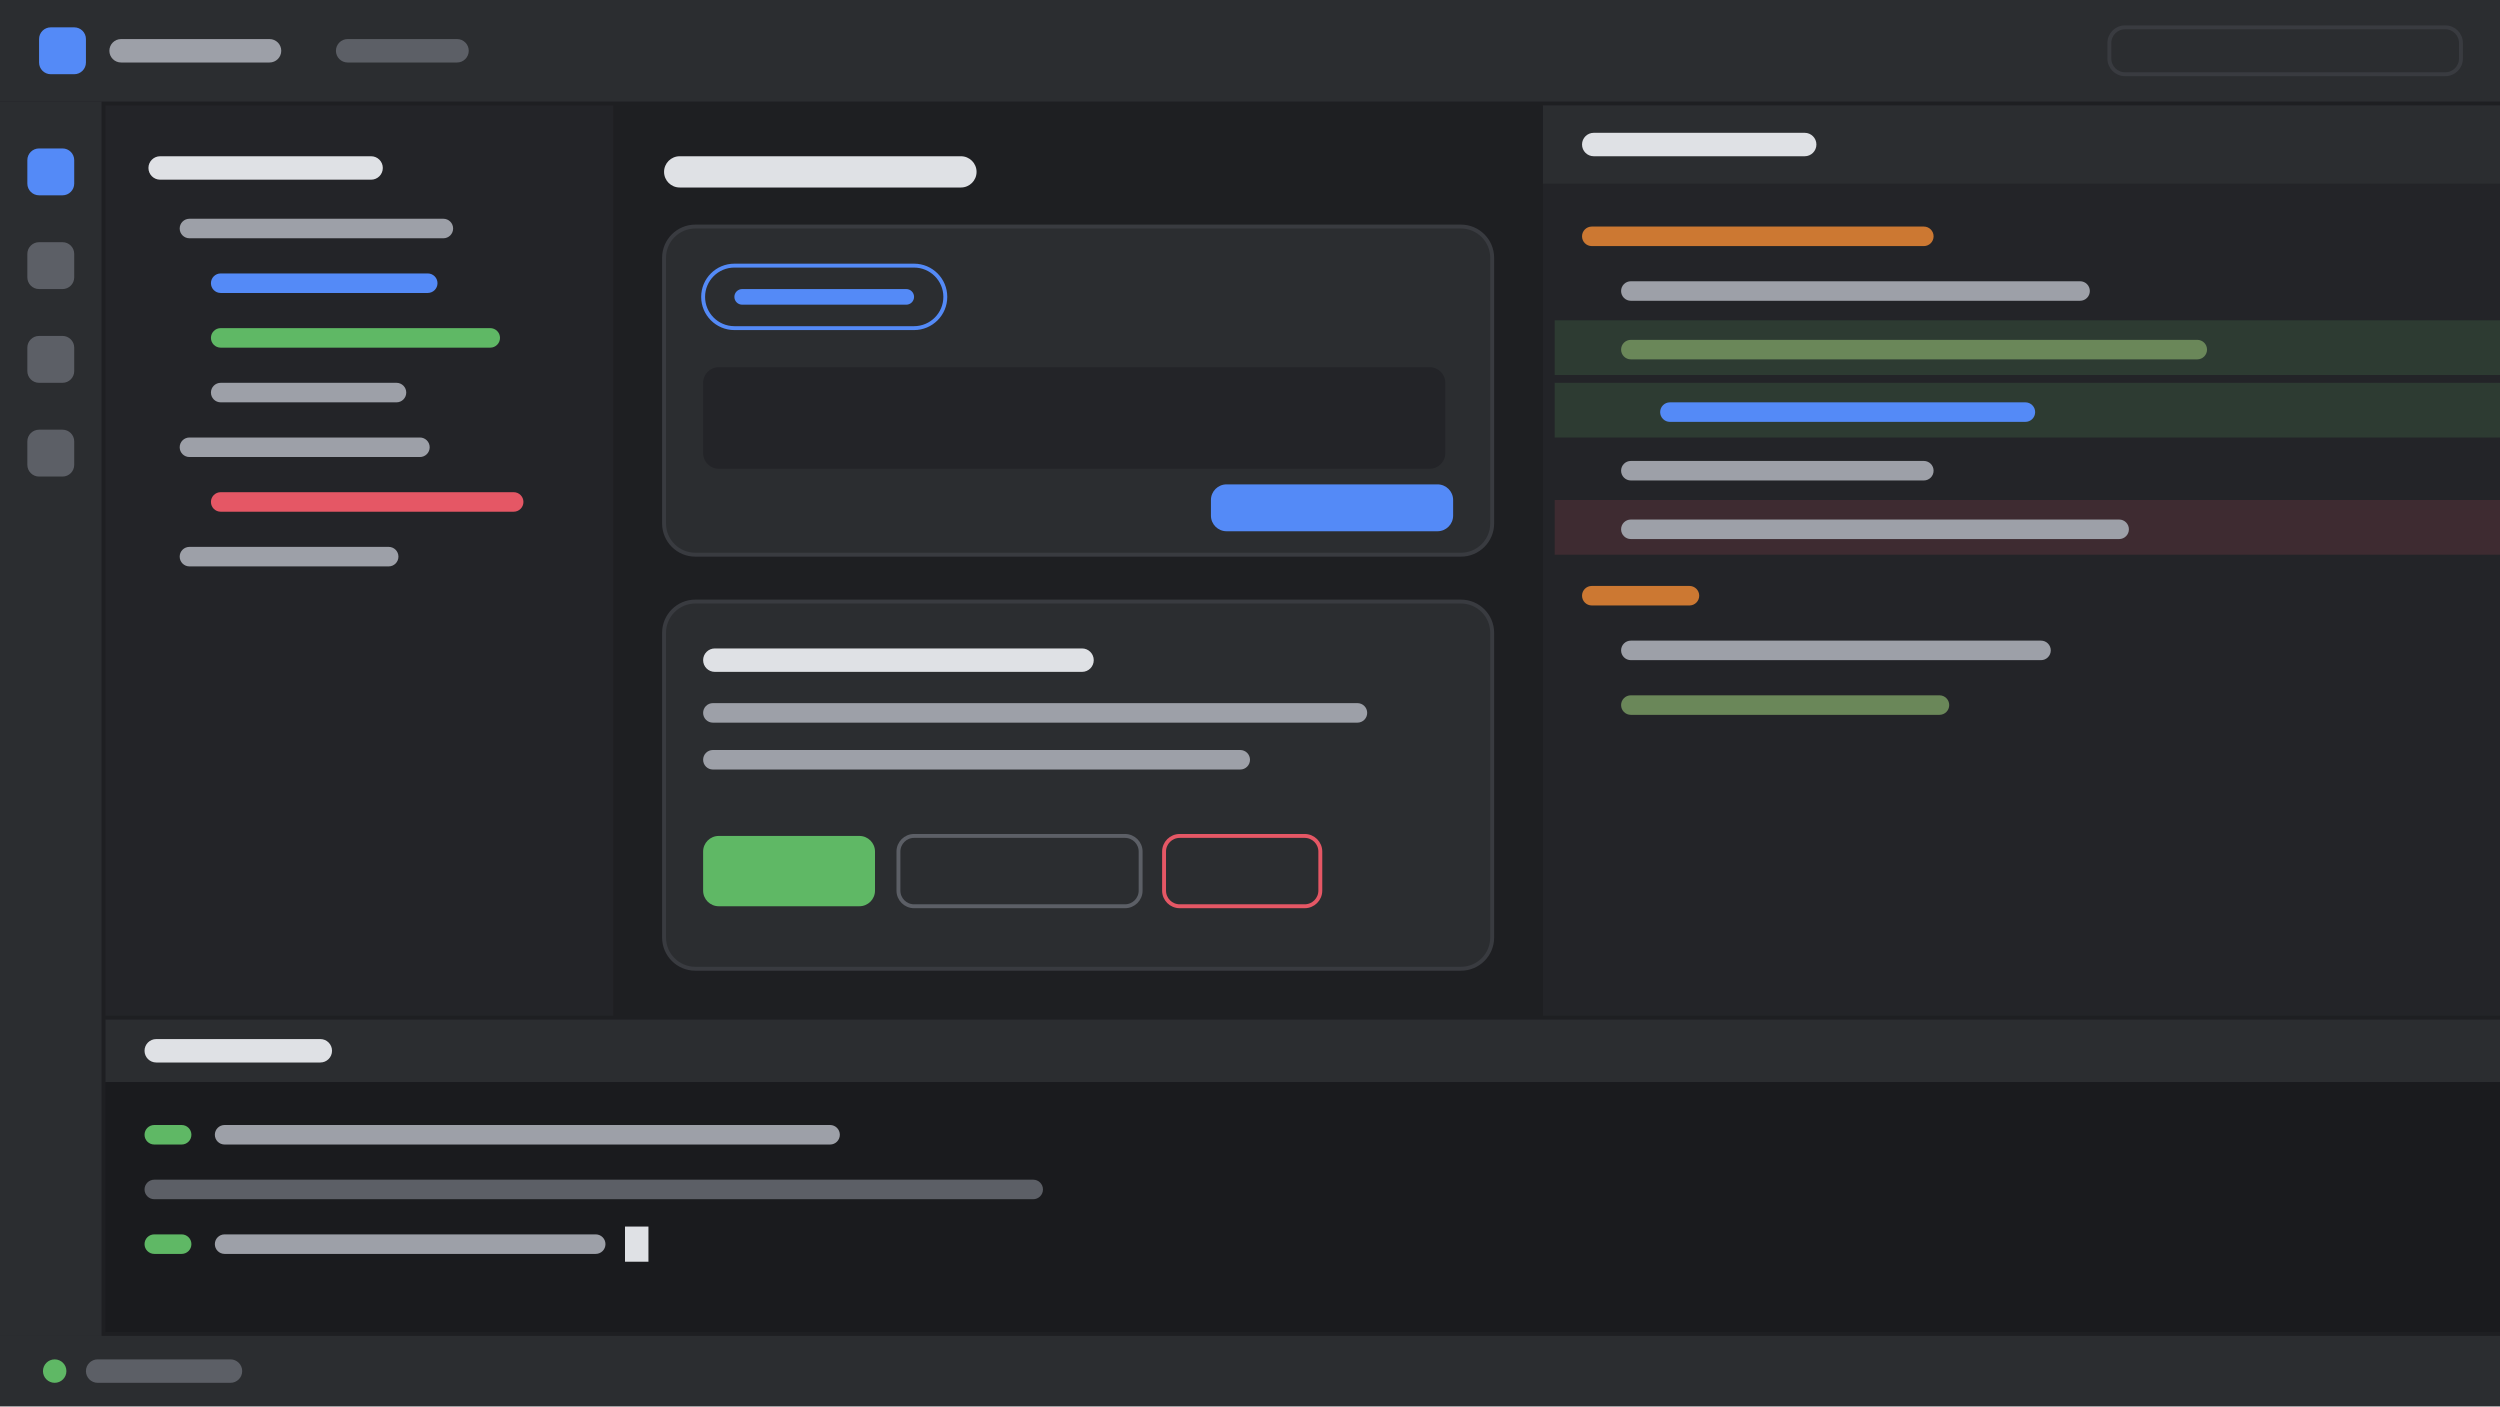
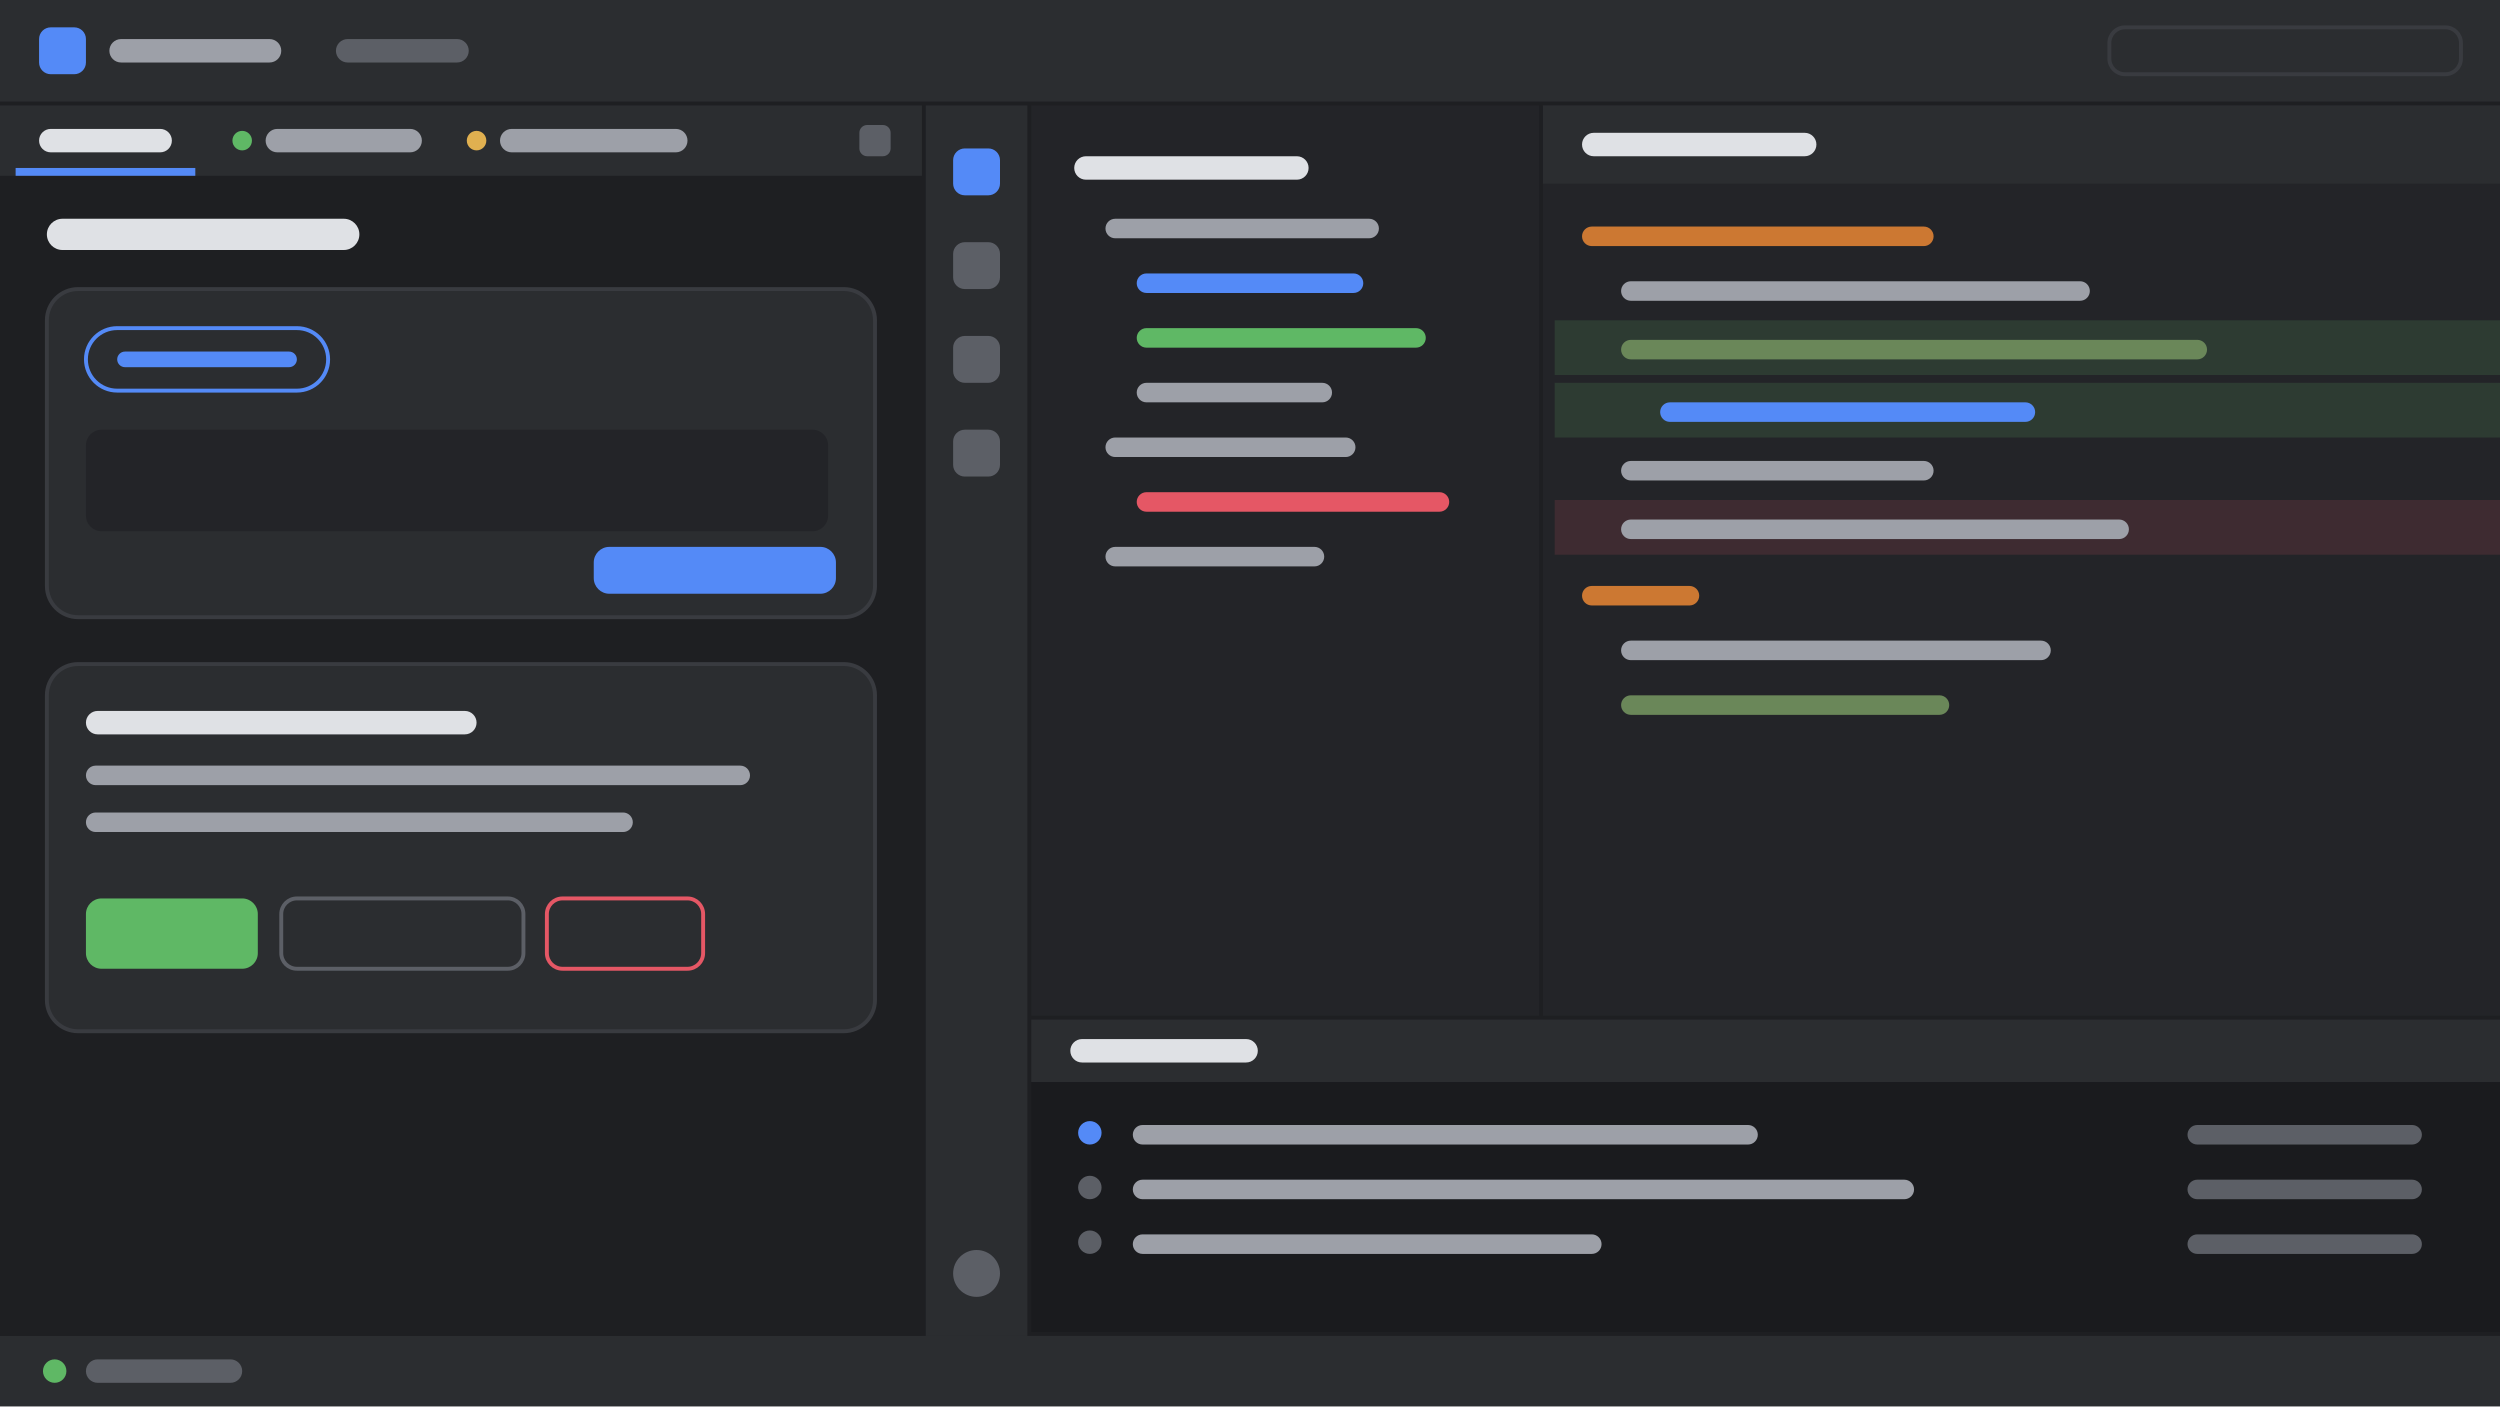
- <svg xmlns="http://www.w3.org/2000/svg" viewBox="0 0 640 360" width="640" height="360" role="img" aria-label="Workbench's layout: tool windows, an agent session, the editor and a terminal">
+ <svg xmlns="http://www.w3.org/2000/svg" viewBox="0 0 640 360" width="640" height="360" role="img" aria-label="Workbench's layout: the agents column, the tool windows, the editor and the git log">
  <rect width="640" height="360" fill="#1e1f22" />
  <rect width="640" height="26" fill="#2b2d30" />
  <rect x="10" y="7" width="12" height="12" rx="3" fill="#548af7" />
  <rect x="28" y="10" width="44" height="6" rx="3" fill="#9da0a8" />
  <rect x="86" y="10" width="34" height="6" rx="3" fill="#5c5f66" />
  <rect x="540" y="7" width="90" height="12" rx="4" fill="none" stroke="#393b40" />
  <rect y="342" width="640" height="18" fill="#2b2d30" />
  <circle cx="14" cy="351" r="3" fill="#5fb865" />
  <rect x="22" y="348" width="40" height="6" rx="3" fill="#5c5f66" />
-   <rect y="26" width="26" height="316" fill="#2b2d30" />
-   <rect x="7" y="38" width="12" height="12" rx="3" fill="#548af7" />
-   <rect x="7" y="62" width="12" height="12" rx="3" fill="#5c5f66" />
-   <rect x="7" y="86" width="12" height="12" rx="3" fill="#5c5f66" />
-   <rect x="7" y="110" width="12" height="12" rx="3" fill="#5c5f66" />
-   <rect x="27" y="27" width="130" height="233" fill="#232428" />
-   <rect x="38" y="40" width="60" height="6" rx="3" fill="#dfe1e5" />
-   <rect x="46" y="56" width="70" height="5" rx="2.5" fill="#9da0a8" />
-   <rect x="54" y="70" width="58" height="5" rx="2.5" fill="#548af7" />
-   <rect x="54" y="84" width="74" height="5" rx="2.5" fill="#5fb865" />
-   <rect x="54" y="98" width="50" height="5" rx="2.5" fill="#9da0a8" />
-   <rect x="46" y="112" width="64" height="5" rx="2.5" fill="#9da0a8" />
-   <rect x="54" y="126" width="80" height="5" rx="2.5" fill="#e55765" />
-   <rect x="46" y="140" width="56" height="5" rx="2.5" fill="#9da0a8" />
-   <rect x="158" y="27" width="236" height="233" fill="#1e1f22" />
-   <rect x="170" y="40" width="80" height="8" rx="4" fill="#dfe1e5" />
-   <rect x="170" y="58" width="212" height="84" rx="8" fill="#2b2d30" stroke="#393b40" />
-   <rect x="180" y="68" width="62" height="16" rx="8" fill="none" stroke="#548af7" />
-   <rect x="188" y="74" width="46" height="4" rx="2" fill="#548af7" />
-   <rect x="180" y="94" width="190" height="26" rx="4" fill="#232428" />
-   <rect x="310" y="124" width="62" height="12" rx="4" fill="#548af7" />
-   <rect x="170" y="154" width="212" height="94" rx="8" fill="#2b2d30" stroke="#393b40" />
-   <rect x="180" y="166" width="100" height="6" rx="3" fill="#dfe1e5" />
-   <rect x="180" y="180" width="170" height="5" rx="2.5" fill="#9da0a8" />
-   <rect x="180" y="192" width="140" height="5" rx="2.5" fill="#9da0a8" />
-   <rect x="180" y="214" width="44" height="18" rx="4" fill="#5fb865" />
-   <rect x="230" y="214" width="62" height="18" rx="4" fill="none" stroke="#5c5f66" />
-   <rect x="298" y="214" width="40" height="18" rx="4" fill="none" stroke="#e55765" />
+   <rect y="27" width="236" height="315" fill="#1e1f22" />
+   <rect y="27" width="236" height="18" fill="#2b2d30" />
+   <rect x="10" y="33" width="34" height="6" rx="3" fill="#dfe1e5" />
+   <rect x="4" y="43" width="46" height="2" fill="#548af7" />
+   <circle cx="62" cy="36" r="2.5" fill="#5fb865" />
+   <rect x="68" y="33" width="40" height="6" rx="3" fill="#9da0a8" />
+   <circle cx="122" cy="36" r="2.5" fill="#e0b050" />
+   <rect x="128" y="33" width="48" height="6" rx="3" fill="#9da0a8" />
+   <rect x="220" y="32" width="8" height="8" rx="2" fill="#5c5f66" />
+   <rect x="12" y="56" width="80" height="8" rx="4" fill="#dfe1e5" />
+   <rect x="12" y="74" width="212" height="84" rx="8" fill="#2b2d30" stroke="#393b40" />
+   <rect x="22" y="84" width="62" height="16" rx="8" fill="none" stroke="#548af7" />
+   <rect x="30" y="90" width="46" height="4" rx="2" fill="#548af7" />
+   <rect x="22" y="110" width="190" height="26" rx="4" fill="#232428" />
+   <rect x="152" y="140" width="62" height="12" rx="4" fill="#548af7" />
+   <rect x="12" y="170" width="212" height="94" rx="8" fill="#2b2d30" stroke="#393b40" />
+   <rect x="22" y="182" width="100" height="6" rx="3" fill="#dfe1e5" />
+   <rect x="22" y="196" width="170" height="5" rx="2.5" fill="#9da0a8" />
+   <rect x="22" y="208" width="140" height="5" rx="2.5" fill="#9da0a8" />
+   <rect x="22" y="230" width="44" height="18" rx="4" fill="#5fb865" />
+   <rect x="72" y="230" width="62" height="18" rx="4" fill="none" stroke="#5c5f66" />
+   <rect x="140" y="230" width="40" height="18" rx="4" fill="none" stroke="#e55765" />
+   <rect x="237" y="27" width="26" height="315" fill="#2b2d30" />
+   <rect x="244" y="38" width="12" height="12" rx="3" fill="#548af7" />
+   <rect x="244" y="62" width="12" height="12" rx="3" fill="#5c5f66" />
+   <rect x="244" y="86" width="12" height="12" rx="3" fill="#5c5f66" />
+   <rect x="244" y="110" width="12" height="12" rx="3" fill="#5c5f66" />
+   <rect x="244" y="320" width="12" height="12" rx="6" fill="#5c5f66" />
+   <rect x="264" y="27" width="130" height="233" fill="#232428" />
+   <rect x="275" y="40" width="60" height="6" rx="3" fill="#dfe1e5" />
+   <rect x="283" y="56" width="70" height="5" rx="2.5" fill="#9da0a8" />
+   <rect x="291" y="70" width="58" height="5" rx="2.5" fill="#548af7" />
+   <rect x="291" y="84" width="74" height="5" rx="2.5" fill="#5fb865" />
+   <rect x="291" y="98" width="50" height="5" rx="2.5" fill="#9da0a8" />
+   <rect x="283" y="112" width="64" height="5" rx="2.5" fill="#9da0a8" />
+   <rect x="291" y="126" width="80" height="5" rx="2.5" fill="#e55765" />
+   <rect x="283" y="140" width="56" height="5" rx="2.5" fill="#9da0a8" />
  <rect x="395" y="27" width="245" height="233" fill="#232428" />
  <rect x="395" y="27" width="245" height="20" fill="#2b2d30" />
  <rect x="405" y="34" width="60" height="6" rx="3" fill="#dfe1e5" />
  <rect x="405" y="58" width="90" height="5" rx="2.5" fill="#cc7832" />
  <rect x="415" y="72" width="120" height="5" rx="2.5" fill="#9da0a8" />
  <rect x="398" y="82" width="242" height="14" fill="#5fb865" fill-opacity="0.16" />
  <rect x="415" y="87" width="150" height="5" rx="2.5" fill="#6a8759" />
  <rect x="398" y="98" width="242" height="14" fill="#5fb865" fill-opacity="0.16" />
  <rect x="425" y="103" width="96" height="5" rx="2.5" fill="#548af7" />
  <rect x="415" y="118" width="80" height="5" rx="2.5" fill="#9da0a8" />
  <rect x="398" y="128" width="242" height="14" fill="#e55765" fill-opacity="0.14" />
  <rect x="415" y="133" width="130" height="5" rx="2.5" fill="#9da0a8" />
  <rect x="405" y="150" width="30" height="5" rx="2.5" fill="#cc7832" />
  <rect x="415" y="164" width="110" height="5" rx="2.5" fill="#9da0a8" />
  <rect x="415" y="178" width="84" height="5" rx="2.5" fill="#6a8759" />
-   <rect x="27" y="261" width="613" height="80" fill="#1a1b1e" />
-   <rect x="27" y="261" width="613" height="16" fill="#2b2d30" />
-   <rect x="37" y="266" width="48" height="6" rx="3" fill="#dfe1e5" />
-   <rect x="37" y="288" width="12" height="5" rx="2.5" fill="#5fb865" />
-   <rect x="55" y="288" width="160" height="5" rx="2.5" fill="#9da0a8" />
-   <rect x="37" y="302" width="230" height="5" rx="2.5" fill="#5c5f66" />
-   <rect x="37" y="316" width="12" height="5" rx="2.5" fill="#5fb865" />
-   <rect x="55" y="316" width="100" height="5" rx="2.5" fill="#9da0a8" />
-   <rect x="160" y="314" width="6" height="9" fill="#dfe1e5" />
+   <rect x="264" y="261" width="376" height="80" fill="#1a1b1e" />
+   <rect x="264" y="261" width="376" height="16" fill="#2b2d30" />
+   <rect x="274" y="266" width="48" height="6" rx="3" fill="#dfe1e5" />
+   <circle cx="279" cy="290" r="3" fill="#548af7" />
+   <rect x="290" y="288" width="160" height="5" rx="2.5" fill="#9da0a8" />
+   <rect x="560" y="288" width="60" height="5" rx="2.5" fill="#5c5f66" />
+   <circle cx="279" cy="304" r="3" fill="#5c5f66" />
+   <rect x="290" y="302" width="200" height="5" rx="2.5" fill="#9da0a8" />
+   <rect x="560" y="302" width="60" height="5" rx="2.5" fill="#5c5f66" />
+   <circle cx="279" cy="318" r="3" fill="#5c5f66" />
+   <rect x="290" y="316" width="120" height="5" rx="2.5" fill="#9da0a8" />
+   <rect x="560" y="316" width="60" height="5" rx="2.5" fill="#5c5f66" />
</svg>
